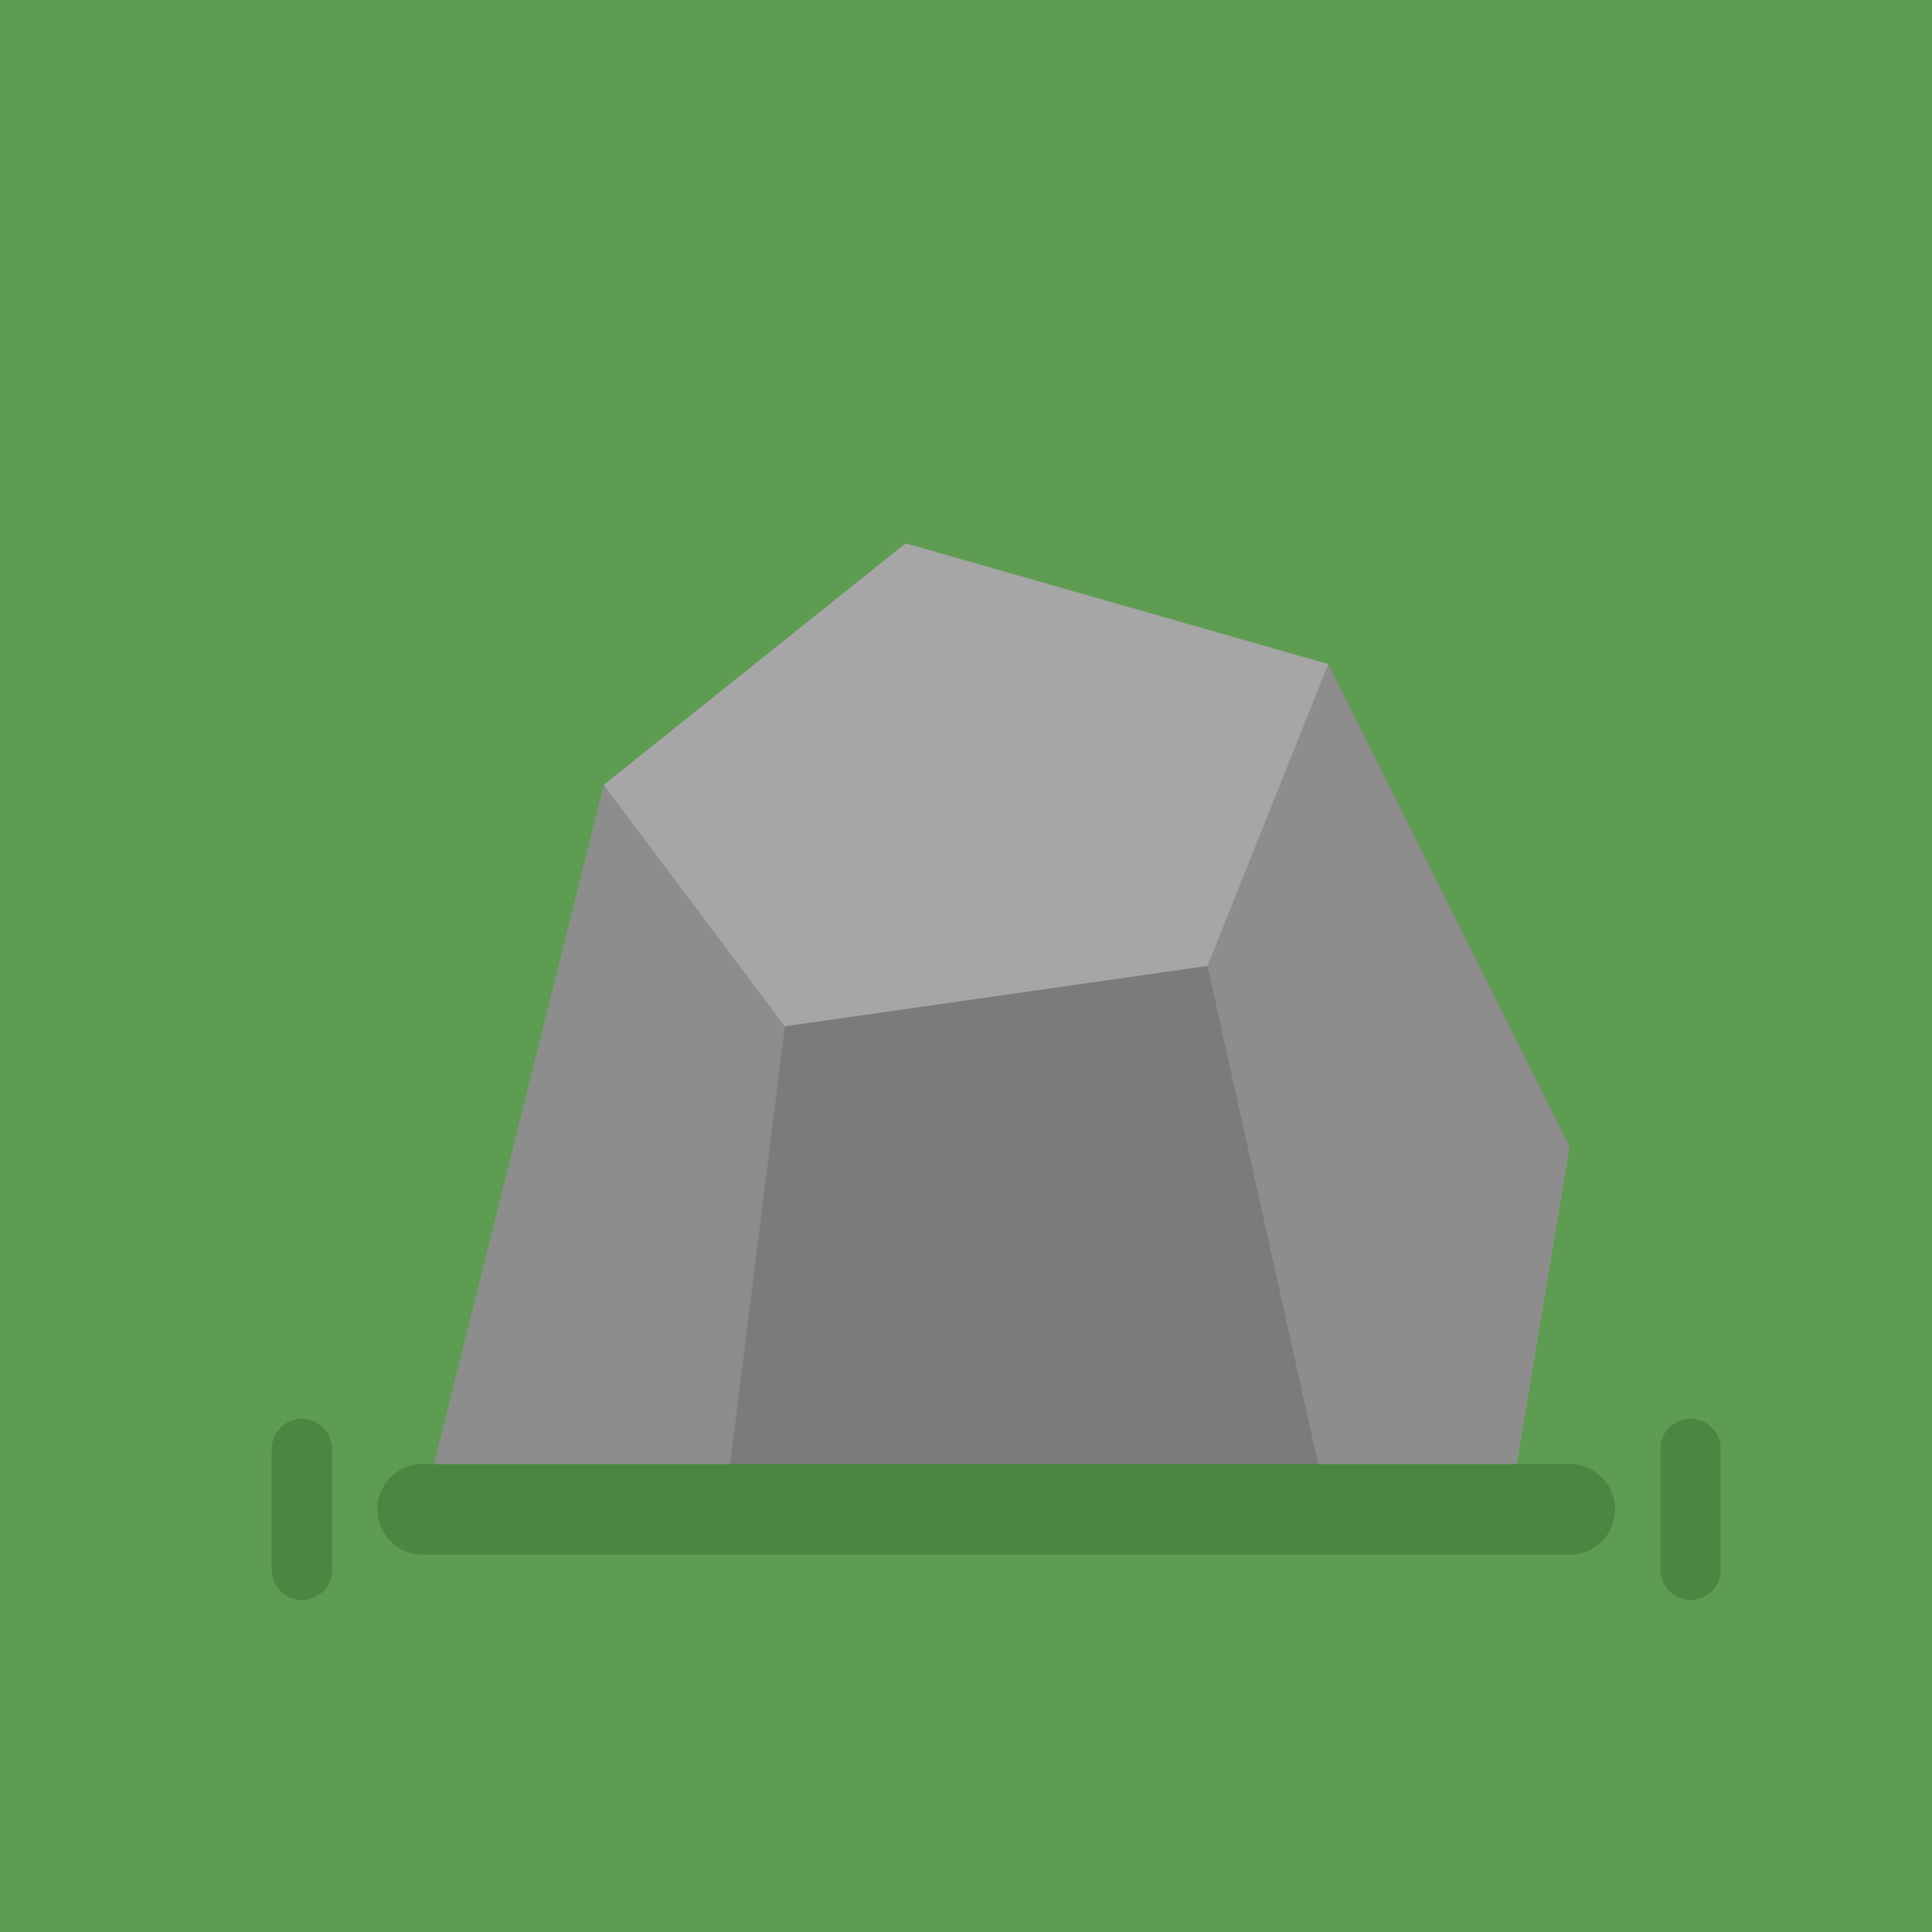
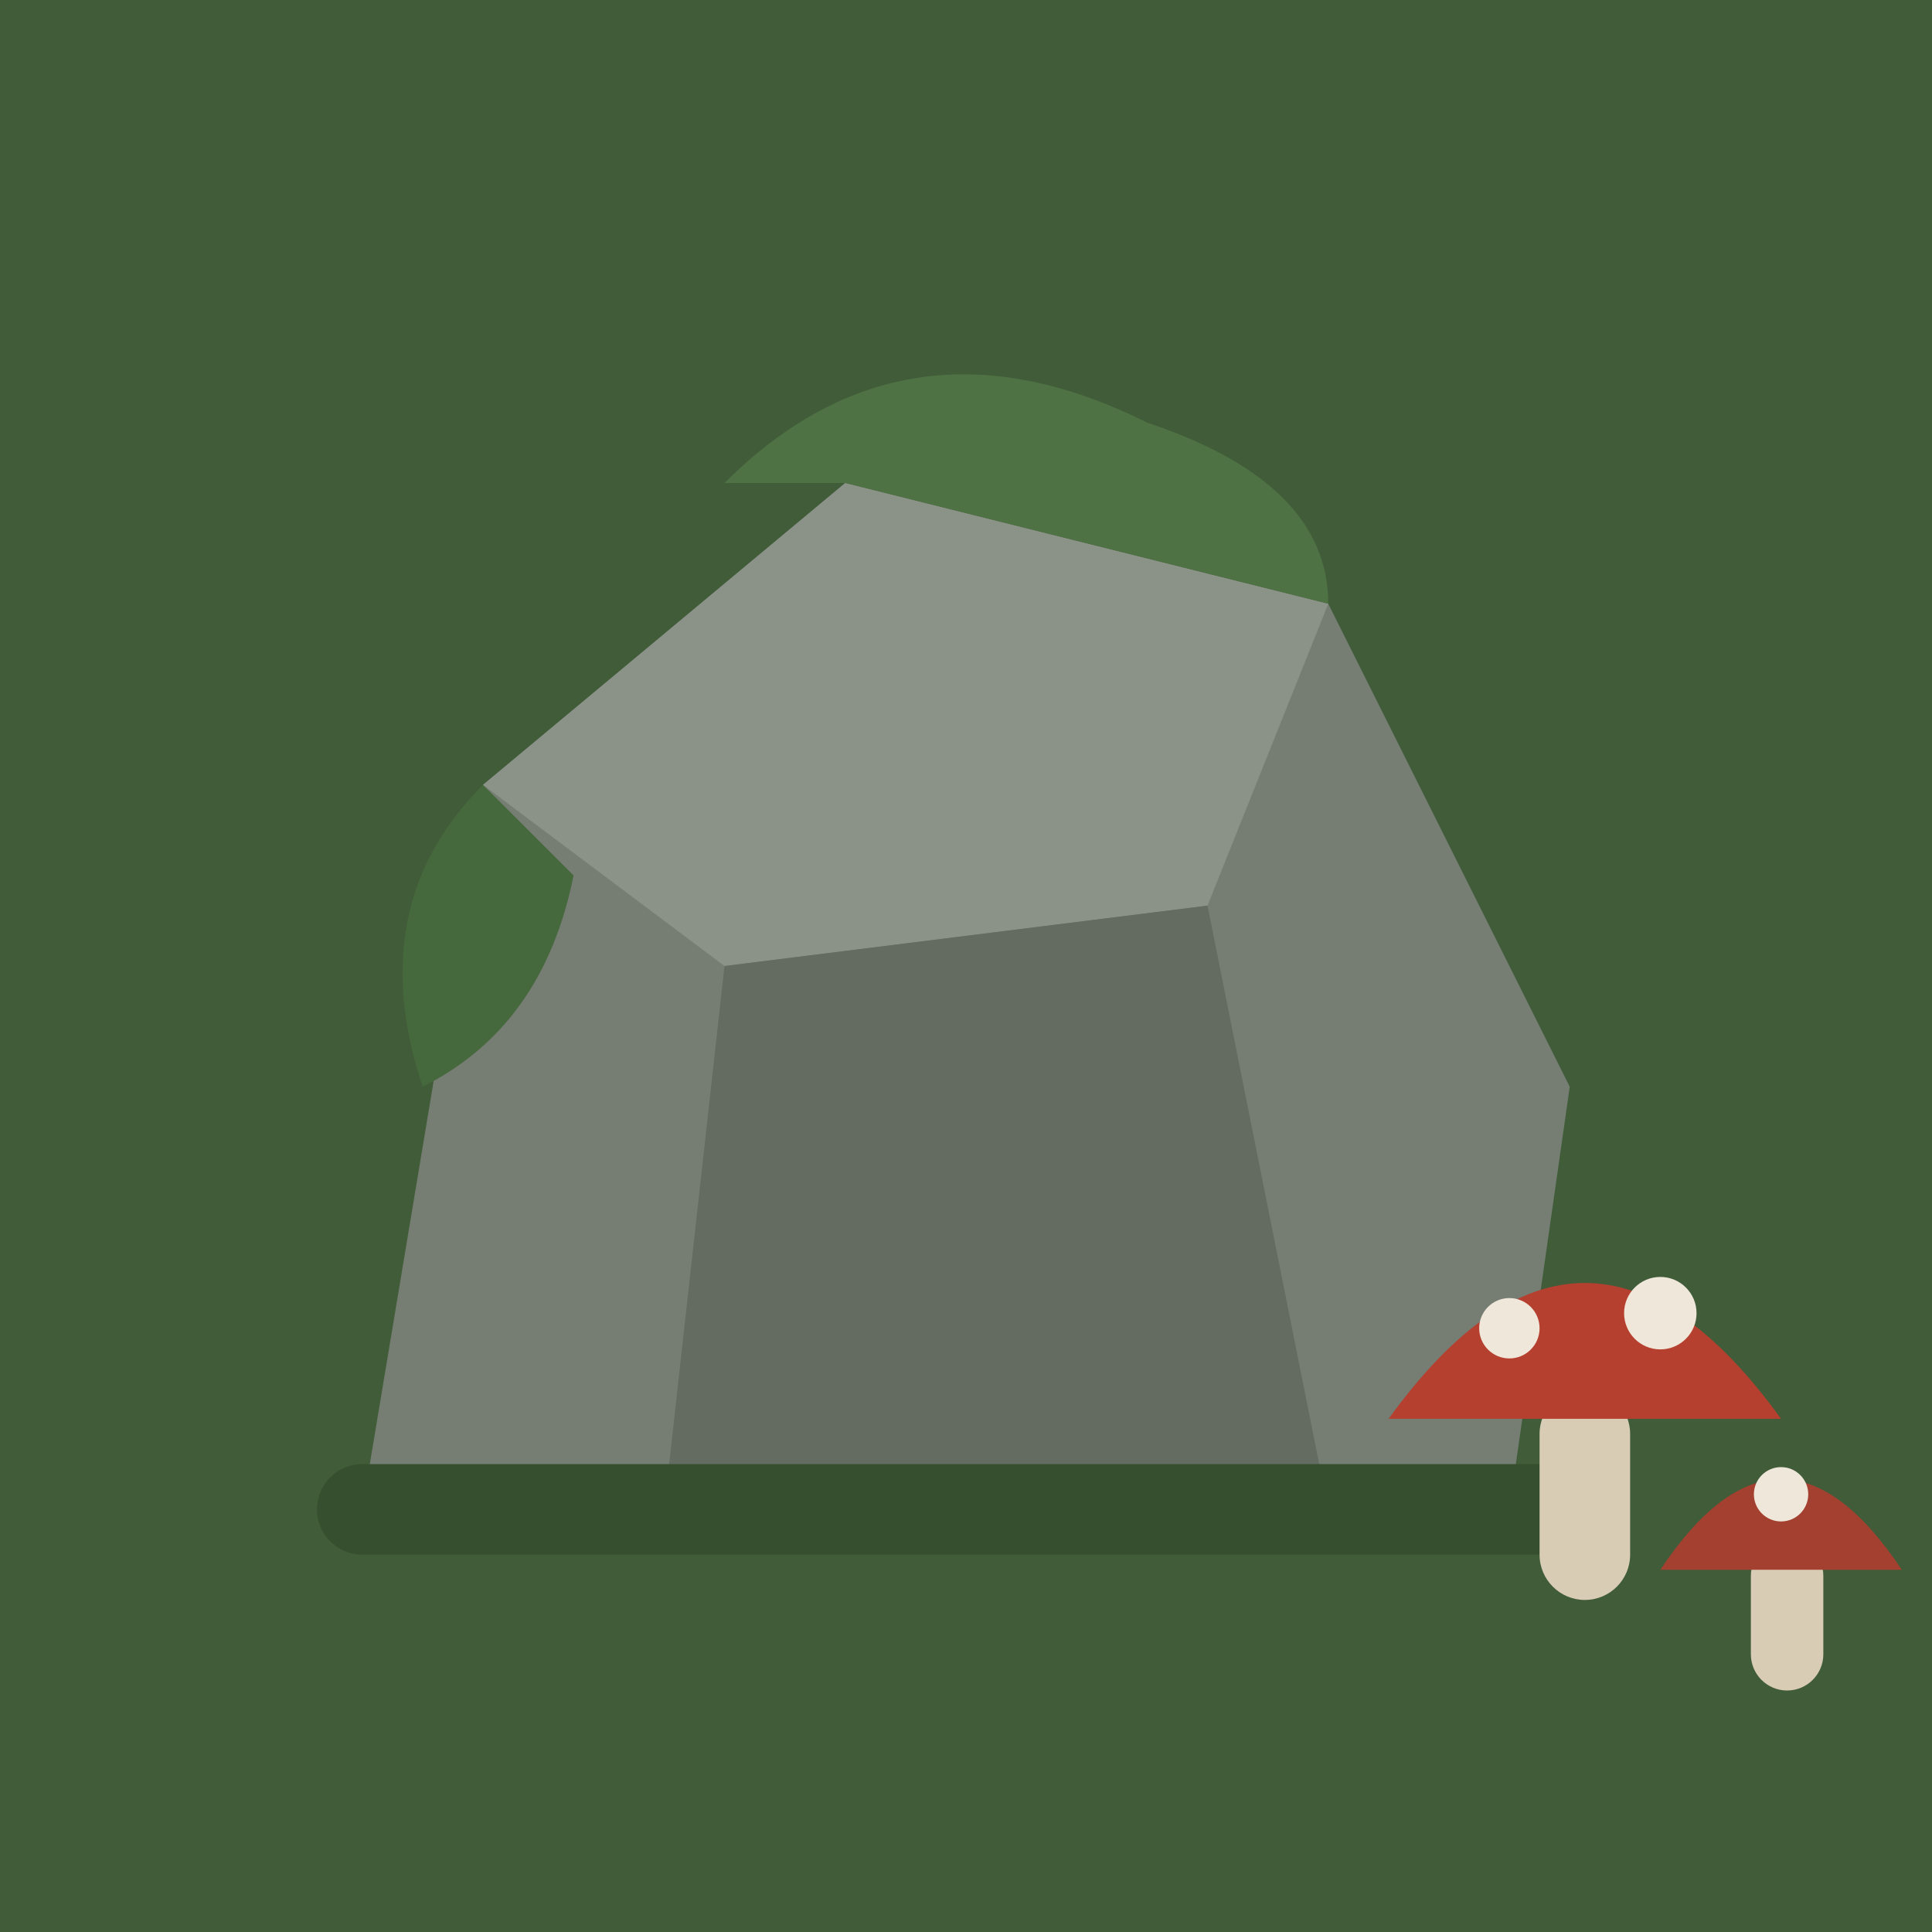
<svg xmlns="http://www.w3.org/2000/svg" viewBox="0 0 64 64">
-   <rect width="64" height="64" fill="#5e9c52" />
-   <path d="M14 50 L20 26 L30 18 L44 22 L52 38 L50 50 Z" fill="#8d8d8d" />
-   <path d="M20 26 L30 18 L44 22 L40 32 L26 34 Z" fill="#a6a6a6" />
-   <path d="M26 34 L40 32 L44 50 L24 50 Z" fill="#7b7b7b" />
-   <path d="M14 50 H52" stroke="#4d8543" stroke-width="3" stroke-linecap="round" />
-   <path d="M10 52 v-4 M56 52 v-4" stroke="#4d8543" stroke-width="2" stroke-linecap="round" />
+   <rect width="64" height="64" fill="#415c39" />
+   <path d="M12 50 L16 26 L28 16 L44 20 L52 36 L50 50 Z" fill="#767d72" />
+   <path d="M16 26 L28 16 L44 20 L40 30 L24 32 Z" fill="#8b9388" />
+   <path d="M24 32 L40 30 L44 50 L22 50 Z" fill="#646b60" />
+   <path d="M24 16 Q30 10 38 14 Q44 16 44 20 L28 16 Z" fill="#4f7245" />
+   <path d="M16 26 Q12 30 14 36 Q18 34 19 29 Z" fill="#46683d" />
+   <path d="M12 50 H52" stroke="#36502f" stroke-width="3" stroke-linecap="round" />
+   <g>
+     <rect x="51" y="46" width="3" height="7" rx="1.5" fill="#d8cdb4" />
+     <path d="M46 47 Q52.5 38 59 47 Z" fill="#b5402f" />
+     <circle cx="50" cy="44" r="1" fill="#efe7da" />
+     <circle cx="55" cy="43.5" r="1.2" fill="#efe7da" />
+     <rect x="58" y="51" width="2.4" height="5" rx="1.2" fill="#d8cdb4" />
+     <path d="M55 52 Q59 46 63 52 Z" fill="#a3402f" />
+     <circle cx="59" cy="49.5" r="0.9" fill="#efe7da" />
+   </g>
</svg>
